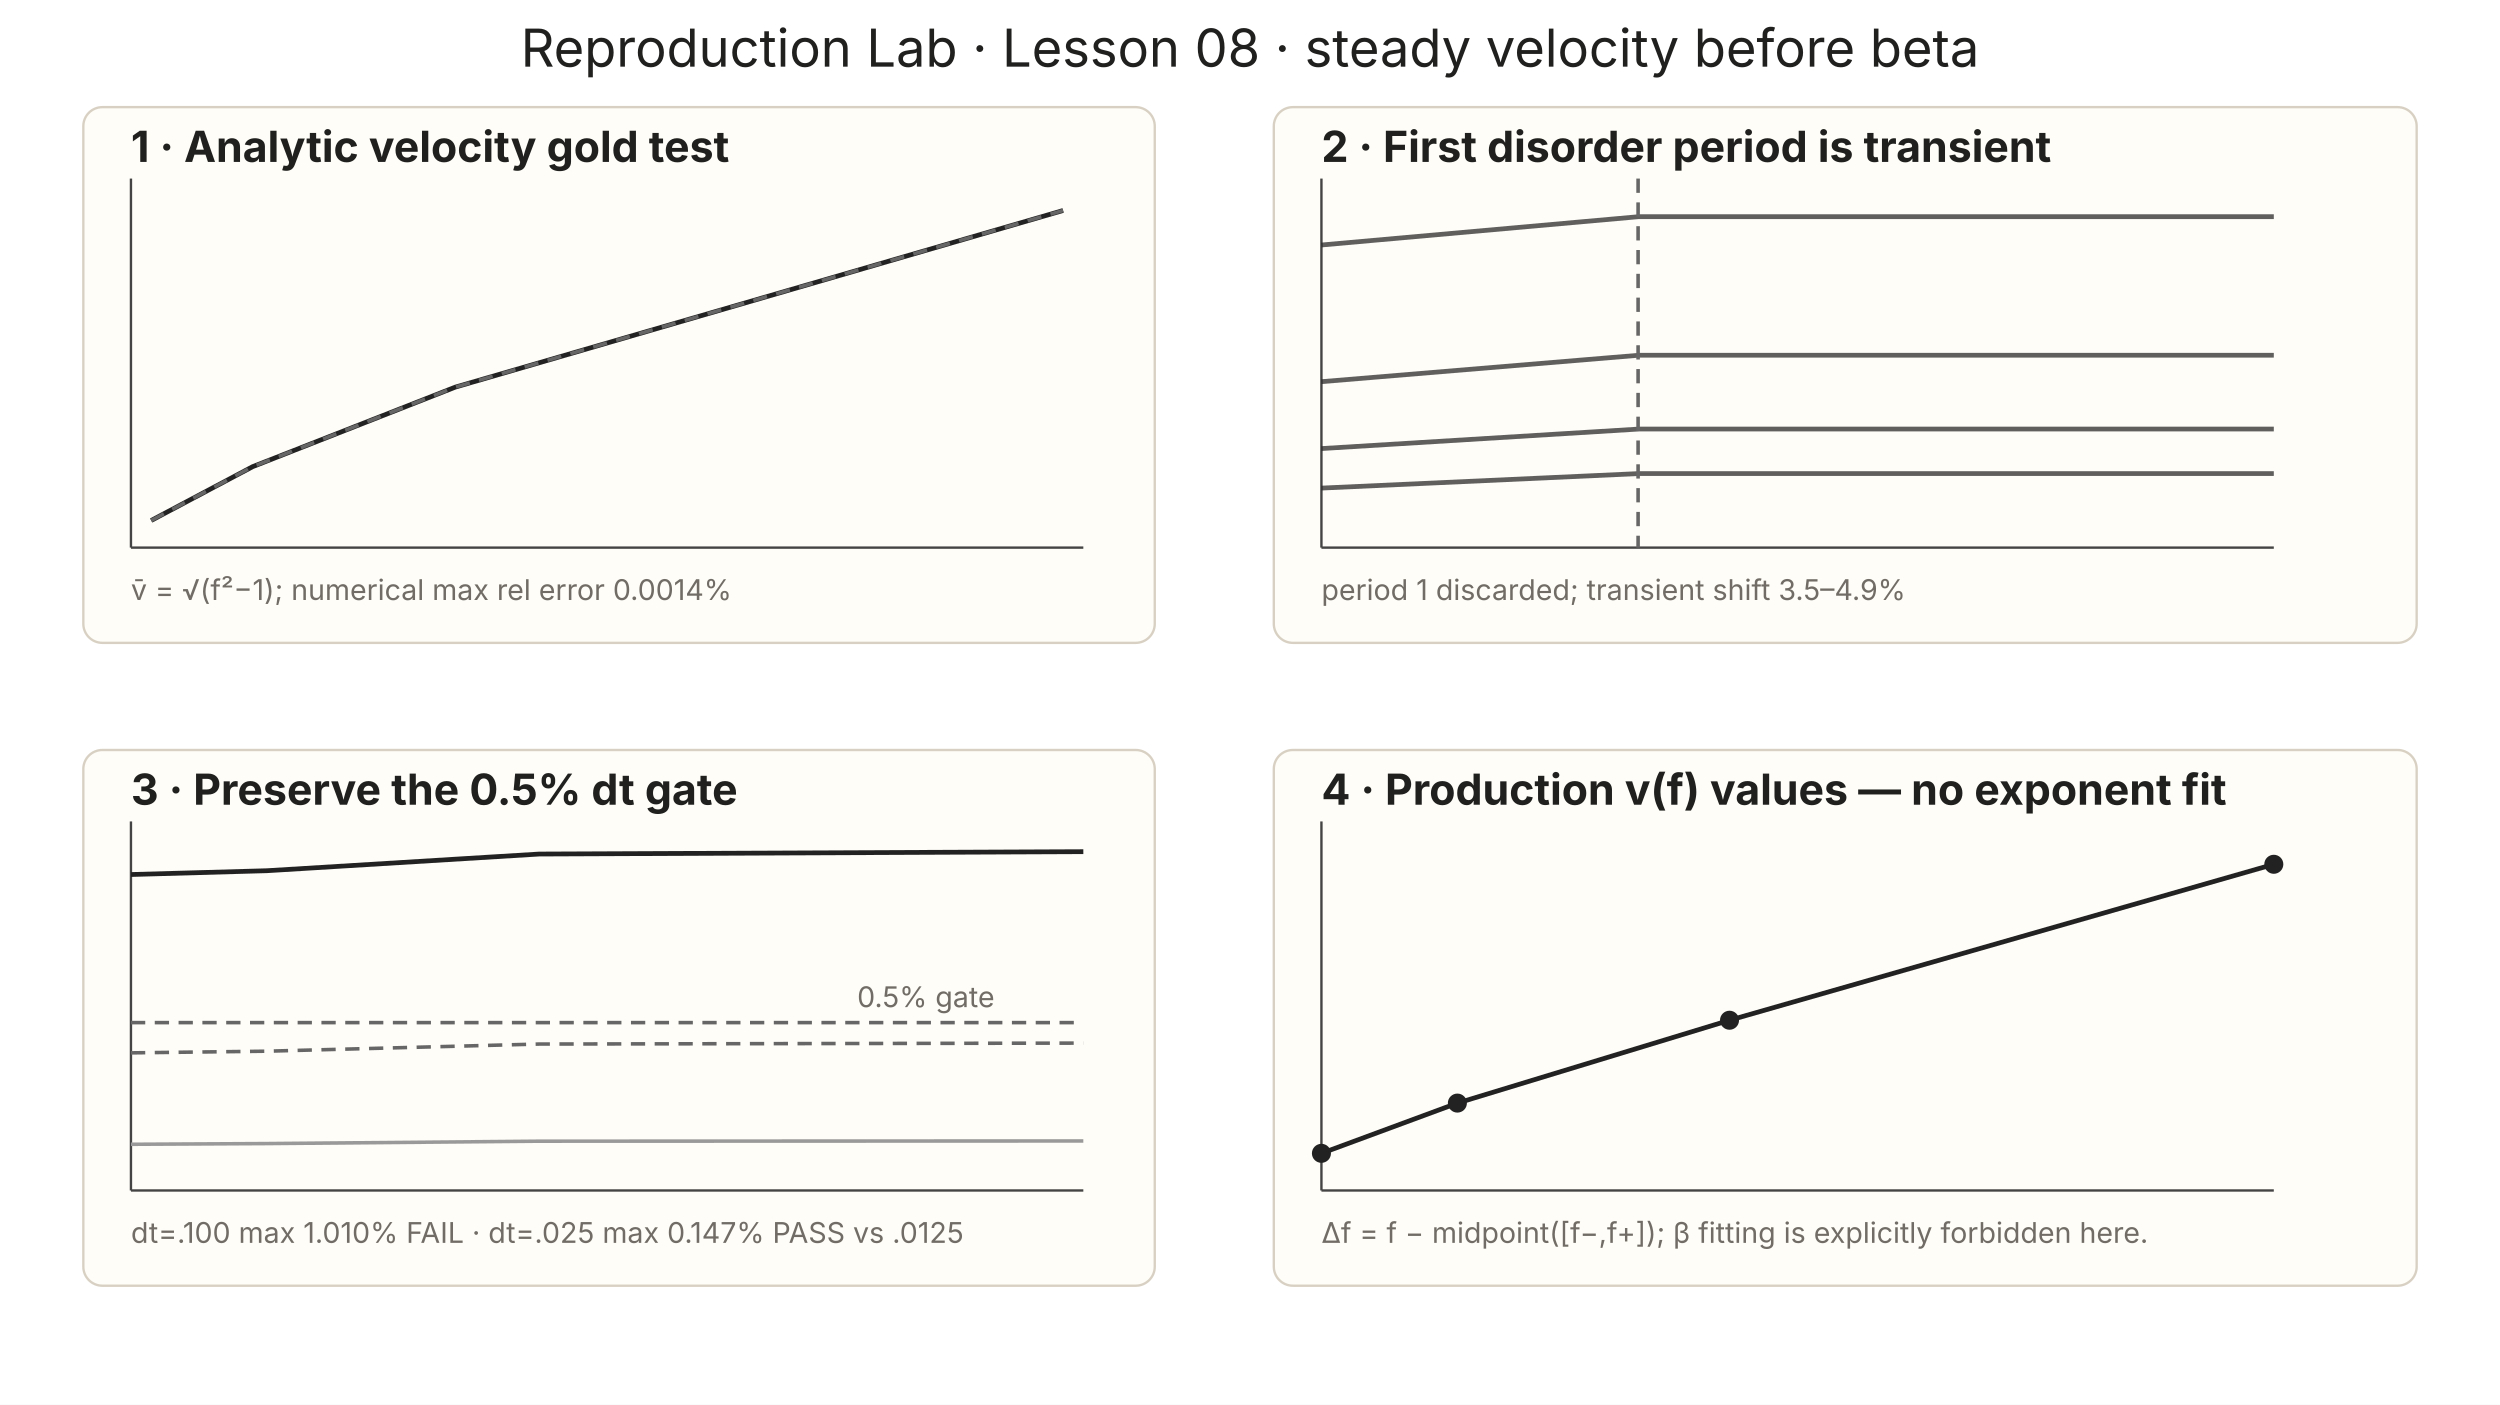
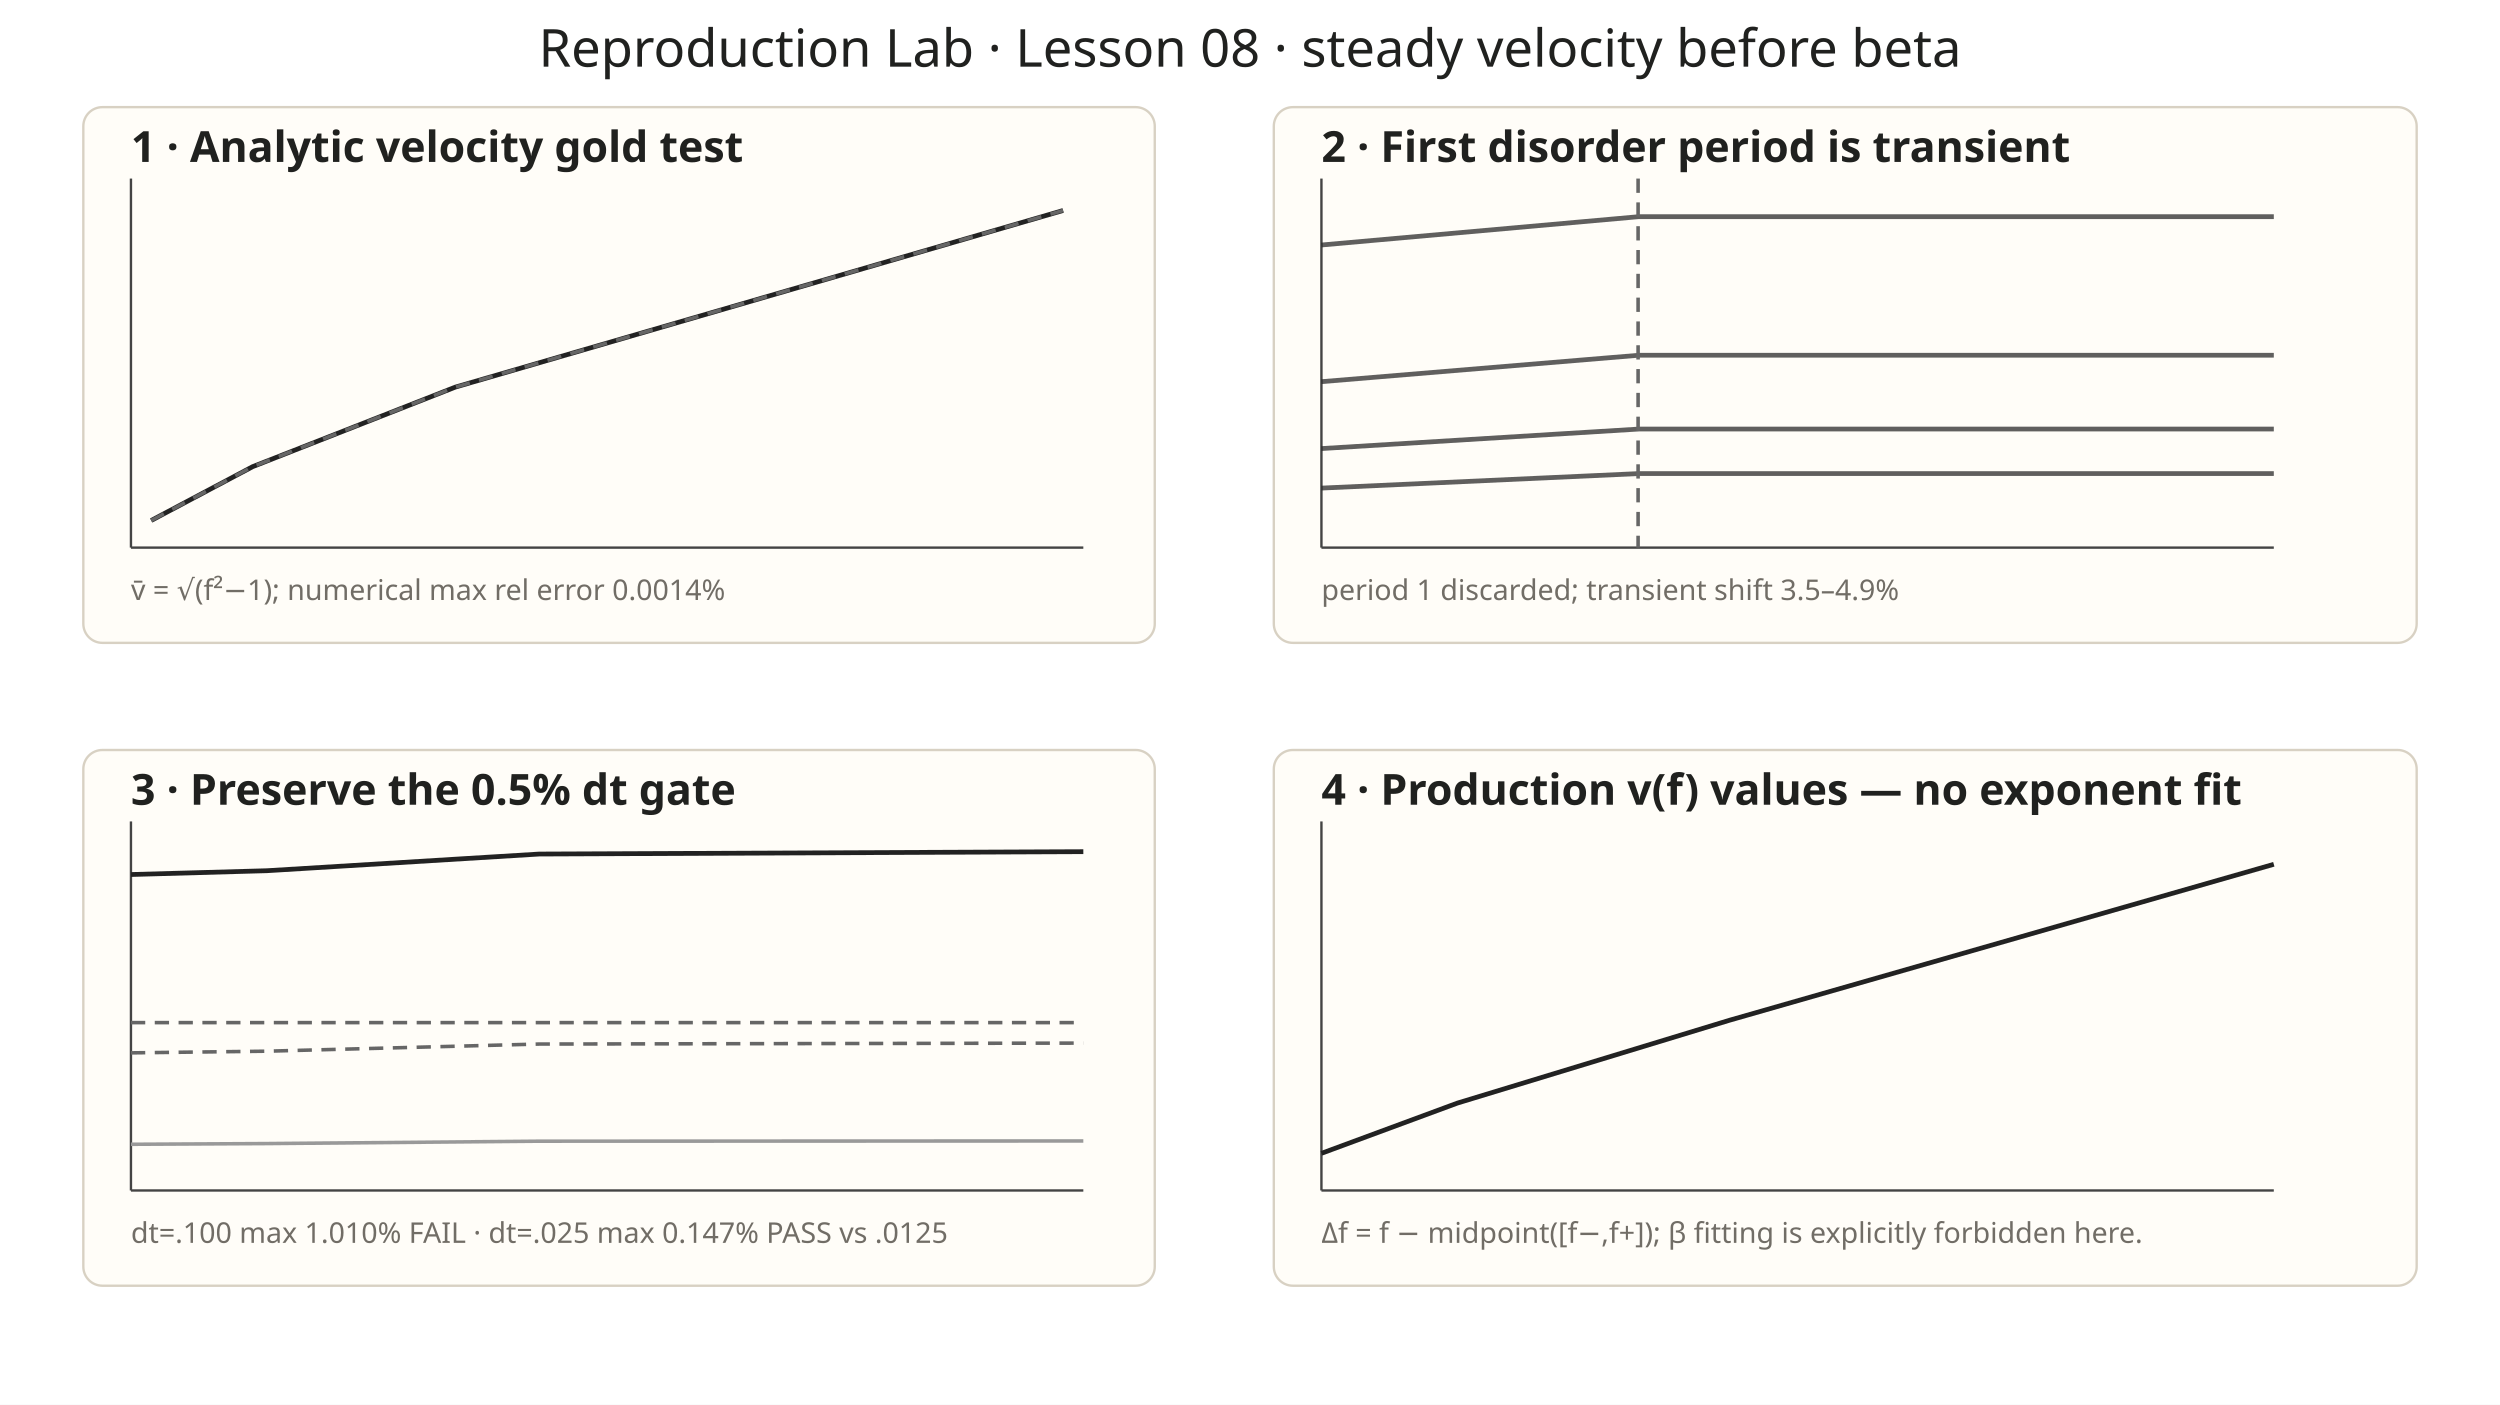
- <svg xmlns="http://www.w3.org/2000/svg" width="1050" height="590" viewBox="0 0 1050 590" role="img" aria-label="Lesson 08 steady velocity validation">
-   <style>text{font-family:system-ui,-apple-system,sans-serif;fill:#20211f}.box{fill:#fffdf8;stroke:#d8d1c3}.ax{stroke:#444;stroke-width:1}.a{fill:none;stroke:#222;stroke-width:2}.b{fill:none;stroke:#666;stroke-width:1.5;stroke-dasharray:6 4}.c{fill:none;stroke:#999;stroke-width:1.5}.ttl{font-size:18px;font-weight:650}.small{font-size:12px;fill:#716d66}</style>
+ <svg xmlns="http://www.w3.org/2000/svg" width="1050" height="590" viewBox="0 0 1050 590">
+   <style>text{font-family:system-ui,sans-serif;fill:#20211f}.box{fill:#fffdf8;stroke:#d8d1c3}.ax{stroke:#444}.a{fill:none;stroke:#222;stroke-width:2}.b{fill:none;stroke:#666;stroke-width:1.5;stroke-dasharray:6 4}.c{fill:none;stroke:#999;stroke-width:1.5}.t{font-size:18px;font-weight:650}.s{font-size:12px;fill:#716d66}</style>
  <rect width="1050" height="590" fill="#fff" />
  <text x="525" y="28" text-anchor="middle" font-size="22">Reproduction Lab · Lesson 08 · steady velocity before beta</text>
  <rect class="box" x="35" y="45" width="450" height="225" rx="8" />
-   <text class="ttl" x="55" y="68">1 · Analytic velocity gold test</text>
+   <text class="t" x="55" y="68">1 · Analytic velocity gold test</text>
  <line class="ax" x1="55" y1="230" x2="455" y2="230" />
  <line class="ax" x1="55" y1="75" x2="55" y2="230" />
  <polyline class="a" points="63.5,218.6 106.1,196.0 191.2,162.6 446.5,88.4" />
  <polyline class="b" points="63.5,218.6 106.1,196.0 191.2,162.6 446.5,88.4" />
-   <text class="small" x="55" y="252">v̄ = √(f²−1); numerical max rel error 0.0014%</text>
+   <text class="s" x="55" y="252">v̄ = √(f²−1); numerical max rel error 0.0014%</text>
  <rect class="box" x="535" y="45" width="480" height="225" rx="8" />
-   <text class="ttl" x="555" y="68">2 · First disorder period is transient</text>
+   <text class="t" x="555" y="68">2 · First disorder period is transient</text>
  <line class="ax" x1="555" y1="230" x2="955" y2="230" />
  <line class="ax" x1="555" y1="75" x2="555" y2="230" />
-   <polyline class="a" opacity="0.72" points="555.0,205.0 688.3,198.9 821.7,198.9 955.0,198.9" />
-   <polyline class="a" opacity="0.72" points="555.0,188.4 688.3,180.2 821.7,180.2 955.0,180.2" />
-   <polyline class="a" opacity="0.72" points="555.0,160.3 688.3,149.2 821.7,149.2 955.0,149.2" />
-   <polyline class="a" opacity="0.72" points="555.0,102.9 688.3,91.0 821.7,91.0 955.0,91.0" />
+   <polyline class="a" opacity=".72" points="555.0,205.0 688.3,198.9 821.7,198.9 955.0,198.9" />
+   <polyline class="a" opacity=".72" points="555.0,188.4 688.3,180.2 821.7,180.2 955.0,180.2" />
+   <polyline class="a" opacity=".72" points="555.0,160.3 688.3,149.2 821.7,149.2 955.0,149.2" />
+   <polyline class="a" opacity=".72" points="555.0,102.9 688.3,91.0 821.7,91.0 955.0,91.0" />
  <line class="b" x1="688" y1="75" x2="688" y2="230" />
-   <text class="small" x="555" y="252">period 1 discarded; transient shift 3.5–4.9%</text>
+   <text class="s" x="555" y="252">period 1 discarded; transient shift 3.5–4.9%</text>
  <rect class="box" x="35" y="315" width="450" height="225" rx="8" />
-   <text class="ttl" x="55" y="338">3 · Preserve the 0.5% dt gate</text>
+   <text class="t" x="55" y="338">3 · Preserve the 0.5% dt gate</text>
  <line class="ax" x1="55" y1="500" x2="455" y2="500" />
  <line class="ax" x1="55" y1="345" x2="55" y2="500" />
  <line class="b" x1="55" y1="429.5" x2="455" y2="429.5" />
-   <text class="small" x="360" y="423">0.5% gate</text>
  <polyline class="a" points="55.0,367.3 112.1,365.7 226.4,358.7 455.0,357.7" />
  <polyline class="b" points="55.0,442.2 112.1,441.5 226.4,438.5 455.0,438.1" />
  <polyline class="c" points="55.0,480.6 112.1,480.3 226.4,479.3 455.0,479.2" />
-   <text class="small" x="55" y="522">dt=.100 max 1.010% FAIL · dt=.025 max 0.147% PASS vs .0125</text>
+   <text class="s" x="55" y="522">dt=.100 max 1.010% FAIL · dt=.025 max 0.147% PASS vs .0125</text>
  <rect class="box" x="535" y="315" width="480" height="225" rx="8" />
-   <text class="ttl" x="555" y="338">4 · Production v(f) values — no exponent fit</text>
+   <text class="t" x="555" y="338">4 · Production v(f) values — no exponent fit</text>
  <line class="ax" x1="555" y1="500" x2="955" y2="500" />
  <line class="ax" x1="555" y1="345" x2="555" y2="500" />
  <polyline class="a" points="555.0,484.4 612.1,463.3 726.4,428.5 955.0,363.0" />
-   <circle cx="555.0" cy="484.4" r="4" fill="#222" />
-   <circle cx="612.1" cy="463.3" r="4" fill="#222" />
-   <circle cx="726.4" cy="428.5" r="4" fill="#222" />
-   <circle cx="955.0" cy="363.0" r="4" fill="#222" />
-   <text class="small" x="555" y="522">Δf = f − midpoint([f−,f+]); β fitting is explicitly forbidden here.</text>
+   <text class="s" x="555" y="522">Δf = f − midpoint([f−,f+]); β fitting is explicitly forbidden here.</text>
</svg>
